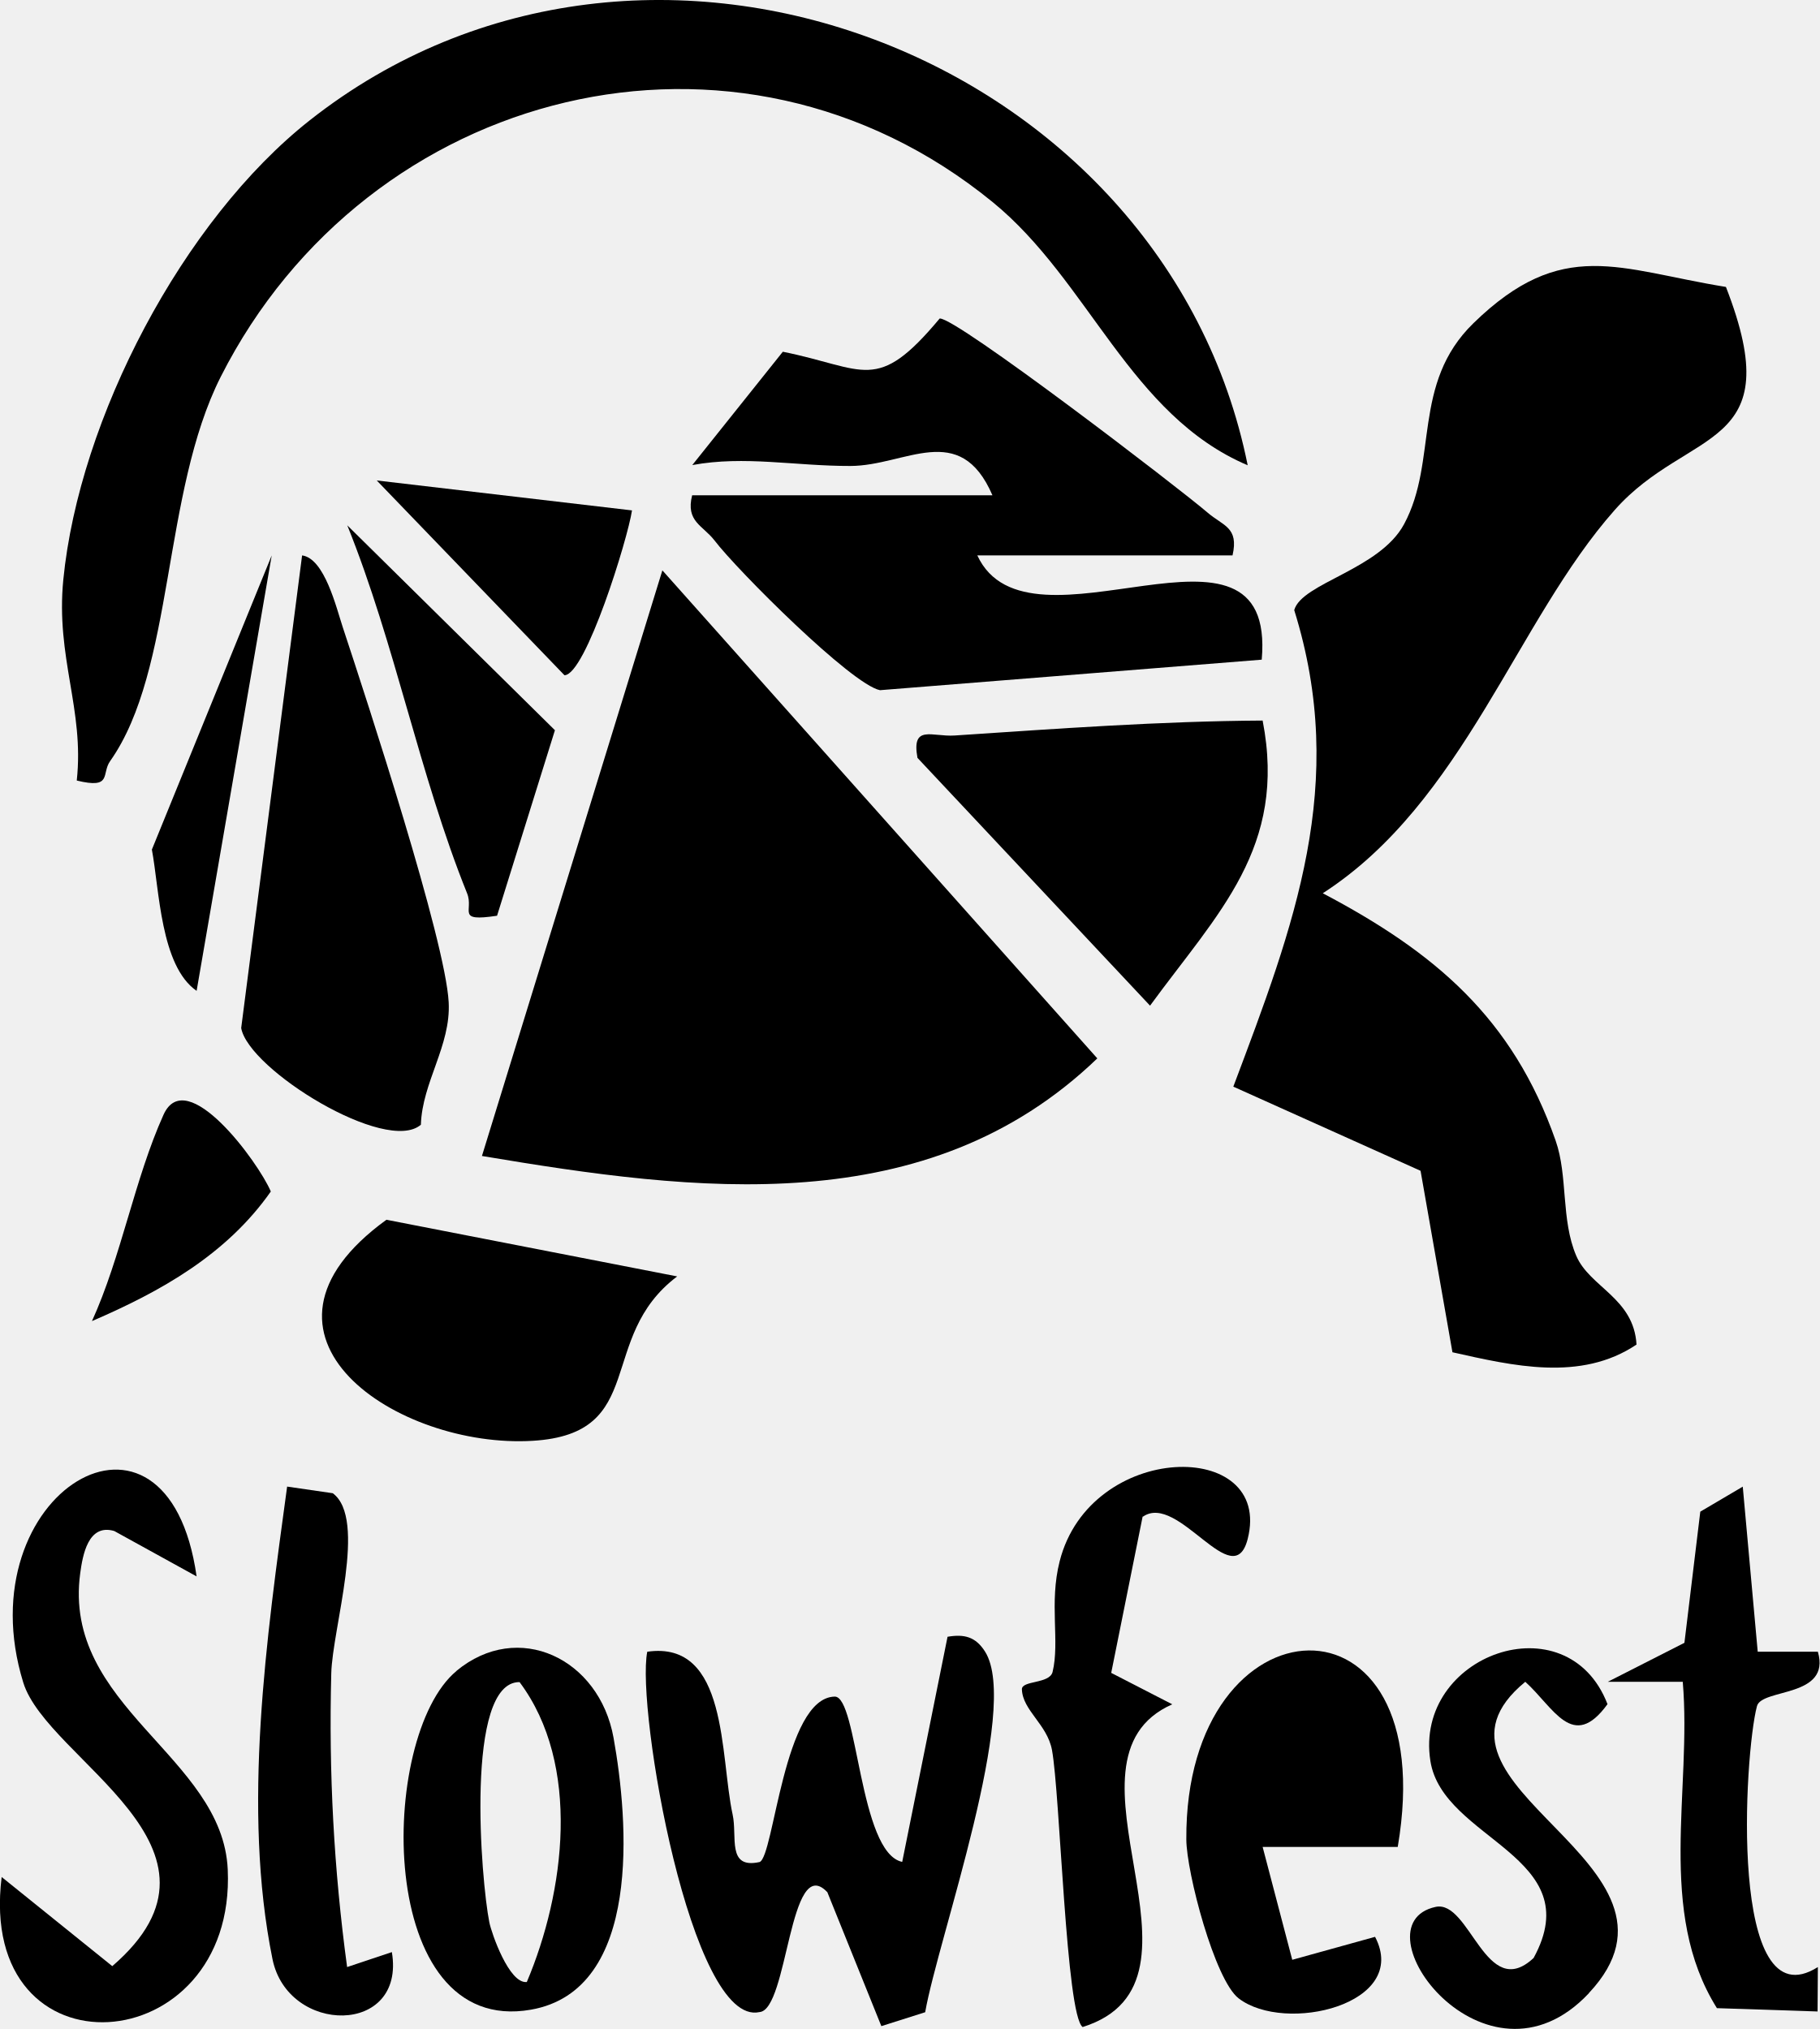
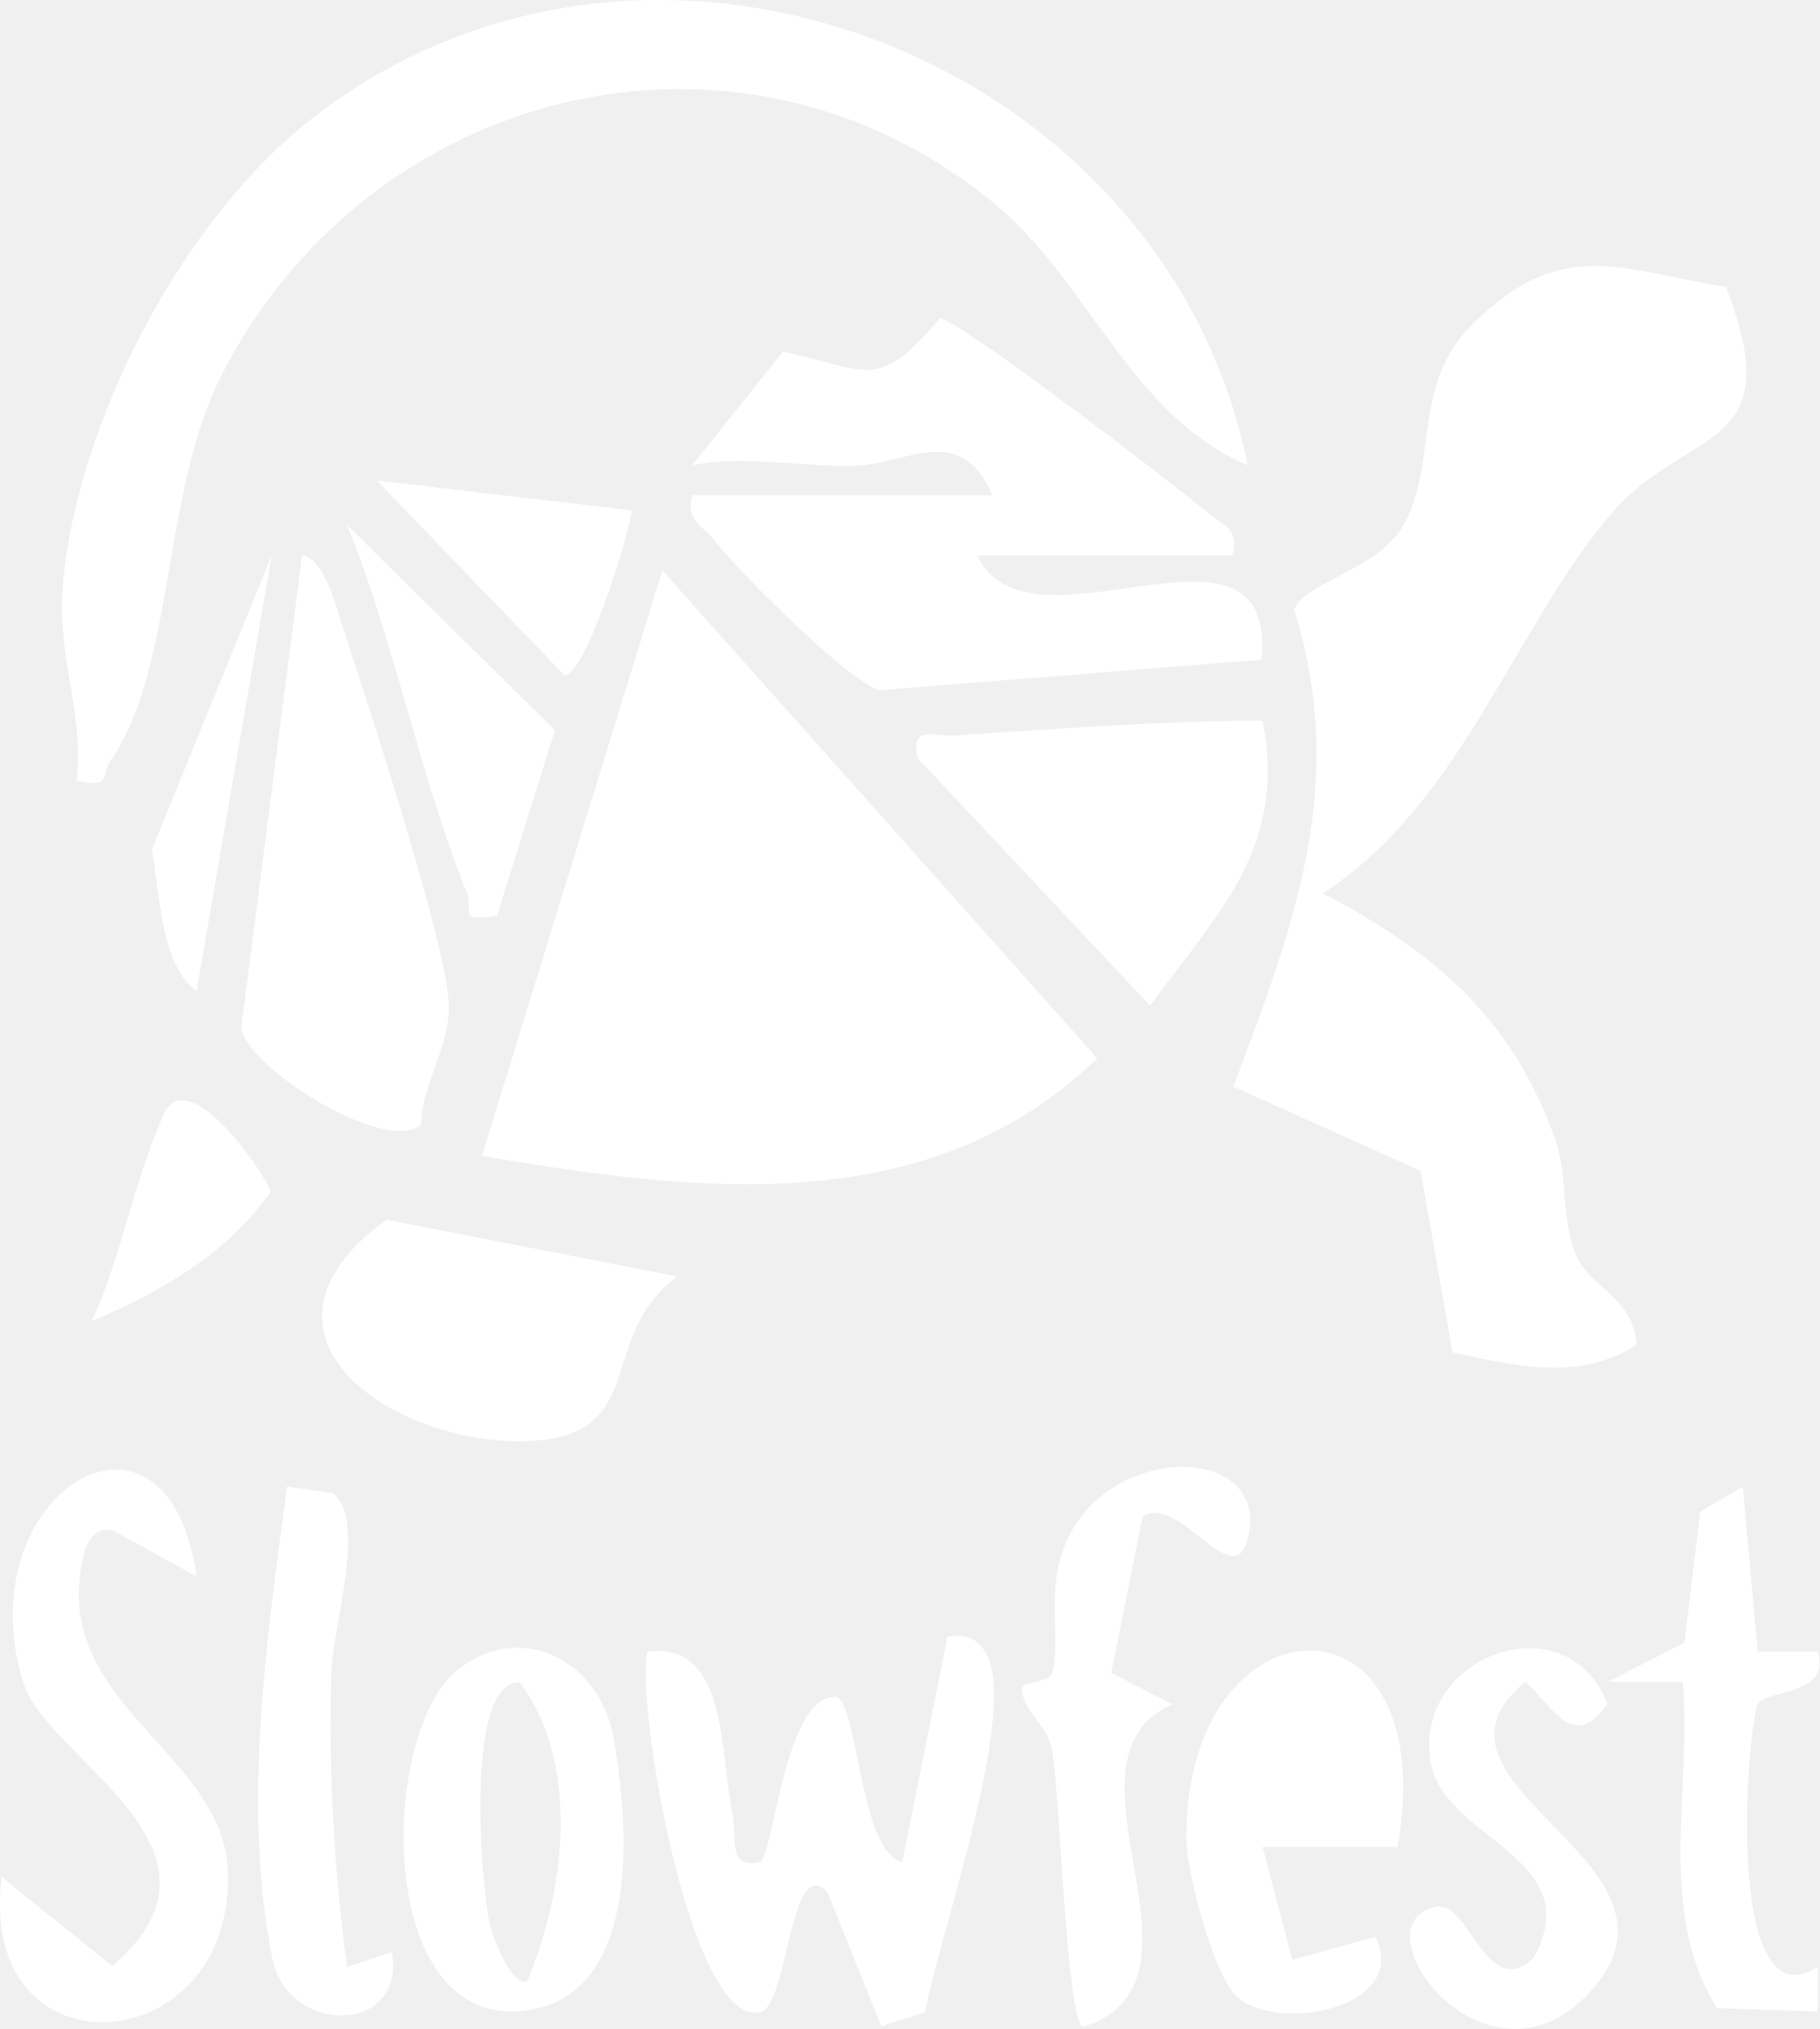
- <svg xmlns="http://www.w3.org/2000/svg" id="Ebene_2" data-name="Ebene 2" viewBox="0 0 120.41 134.29">
+ <svg xmlns="http://www.w3.org/2000/svg" id="Ebene_2" data-name="Ebene 2" viewBox="0 0 120.41 134.29" fill="#FFFFFF">
  <g id="Ebene_2-2" data-name="Ebene 2">
    <g>
      <path d="M114.21,19c4.25,10.92-2.46,9.23-7.35,14.74-6.51,7.34-10,19.36-19.33,25.38,7.41,3.91,12.56,8.24,15.41,16.38.82,2.34.34,5.22,1.36,7.61.89,2.09,3.81,2.79,3.99,5.88-3.69,2.48-8.2,1.4-12.18.51l-2.11-12.01-12.39-5.57c4.02-10.68,7.62-20.03,4.03-31.54.5-1.8,5.65-2.67,7.27-5.69,2.27-4.22.47-9.29,4.59-13.3,5.89-5.74,9.61-3.55,16.7-2.4Z" />
      <path d="M31.89,76.51l11.94-38.76,28.78,32.3c-11.27,10.84-26.59,8.83-40.71,6.46Z" />
      <path d="M82.55,30.79c-7.79-3.32-10.48-12.2-16.86-17.41C48.75-.46,24.32,5.75,14.61,24.93c-3.9,7.71-3.05,19.4-7.32,25.44-.6.84.17,1.87-2.21,1.29.51-4.72-1.4-8.13-.89-13.3,1.05-10.65,7.9-23.77,16.31-30.4,22.32-17.59,56.6-4.28,62.06,22.83Z" />
      <path d="M81.56,36.76h-16.89c3.4,7.33,19.8-4.28,18.82,6.9l-25.26,2.02c-1.88-.37-9.45-7.94-10.95-9.91-.77-1-1.92-1.25-1.48-2.99h19.87c-2.16-5-5.74-1.95-9.39-1.94s-7-.7-10.47-.06l5.99-7.5c5.47,1.1,6.18,2.83,10.38-2.2,1.09-.08,15.81,11.2,17.73,12.85,1.04.89,2.07.96,1.65,2.82Z" />
      <path d="M54.73,125.22c-2.51-2.62-2.58,7.8-4.47,7.95-4.53,1.02-8.18-20.1-7.43-23.85,5.37-.77,4.8,6.89,5.65,10.78.32,1.46-.4,3.62,1.78,3.14.96-.33,1.59-10.87,4.97-10.95,1.54-.04,1.61,10.34,4.47,10.94l3-14.9c1.11-.19,1.86,0,2.48.98,2.37,3.73-3.11,19-3.96,23.87l-2.9.92-3.58-8.88Z" />
      <path d="M27.85,74.44c-2.29,1.98-11.41-3.65-11.89-6.4l4.03-31.28c1.49.2,2.27,3.48,2.69,4.75,1.62,4.9,6.8,20.74,7.01,24.83.15,2.87-1.75,5.28-1.84,8.1Z" />
      <path d="M83.55,47.69c1.63,8.41-2.95,12.71-7.45,18.87l-15.39-16.4c-.41-2.24.97-1.38,2.46-1.48,6.77-.45,13.6-.95,20.39-.99Z" />
      <path d="M13.02,104.34l-5.46-3.01c-1.74-.51-2.09,1.63-2.25,2.78-1.21,8.86,9.43,12.12,9.76,19.63.57,12.73-16.64,14.02-14.96.49l7.32,5.9c9.09-7.83-4.3-13.62-5.89-18.77-3.87-12.54,9.54-20.64,11.47-7.02Z" />
      <path d="M44.81,84.48c-5.39,4.06-1.87,10.42-9.56,10.88-8.92.54-20.25-6.96-9.68-14.63l19.24,3.75Z" />
      <path d="M92.49,122.24h-8.94s1.96,7.47,1.96,7.47l5.48-1.52c2.33,4.47-5.96,6.44-9.03,4.07-1.58-1.22-3.45-8.33-3.46-10.52-.1-16.27,17.01-17.24,13.99.5Z" />
      <path d="M30.19,110.6c4.1-3.41,9.47-.83,10.41,4.42.98,5.45,1.92,16.69-5.46,17.99-10.35,1.83-10.13-18.1-4.94-22.41ZM34.86,131.18c2.52-5.95,3.61-14.38-.48-19.85-3.64-.03-2.55,13.17-2,15.9.14.71,1.31,4.09,2.48,3.95Z" />
      <path d="M75.61,100.37l-2.08,10.35,4.04,2.08c-8.35,3.69,3.66,18.35-5.93,21.36-1.1-.79-1.49-15.43-2.03-18.34-.32-1.7-1.94-2.61-1.99-4.01-.02-.6,1.83-.35,2.03-1.15.49-2.01-.24-4.56.47-7.33,2.02-7.96,14.14-8.15,12.44-1.47-.95,3.71-4.59-3.1-6.93-1.48Z" />
      <path d="M115.32,98.39l.99,10.93h3.98c.89,3.06-3.71,2.41-4.03,3.6-.84,3.15-1.92,21.04,4.03,17.27l-.02,2.94-6.66-.22c-4.01-6.41-1.65-14.42-2.26-21.6h-4.96s5.07-2.58,5.07-2.58l1.05-8.68,2.8-1.65Z" />
      <path d="M22.97,130.19l2.96-.99c.93,5.54-6.88,5.49-7.9.46-2.02-9.96-.39-21.28.97-31.27l3.02.44c2.3,1.7-.03,8.93-.1,11.94-.17,6.56.17,12.96,1.05,19.43Z" />
      <path d="M105.14,131.92c-6.86,7.3-15.55-4.53-10.15-5.71,2.28-.5,3.33,6.33,6.49,3.38,3.7-6.76-6.01-7.8-6.83-13.04-1.1-7.03,9.05-10.67,11.72-3.76-2.3,3.17-3.56.21-5.44-1.48-8.41,6.91,12.3,11.98,4.21,20.6Z" />
      <path d="M32.88,60.61c-2.74.41-1.51-.33-1.97-1.48-3.16-7.85-4.76-16.5-7.93-24.36l13.74,13.56-3.83,12.28Z" />
      <path d="M41.82,33.78c-.28,1.89-3.07,10.9-4.47,10.91l-12.42-12.89,16.88,1.98Z" />
      <path d="M6.08,87.45c1.95-4.28,2.83-9.44,4.74-13.67,1.51-3.36,6.28,3.14,7.1,5.08-2.93,4.18-7.27,6.61-11.84,8.58Z" />
      <path d="M13.01,65.58c-2.39-1.65-2.46-6.69-2.96-9.35l7.93-19.47-4.97,28.82Z" />
    </g>
  </g>
</svg>
